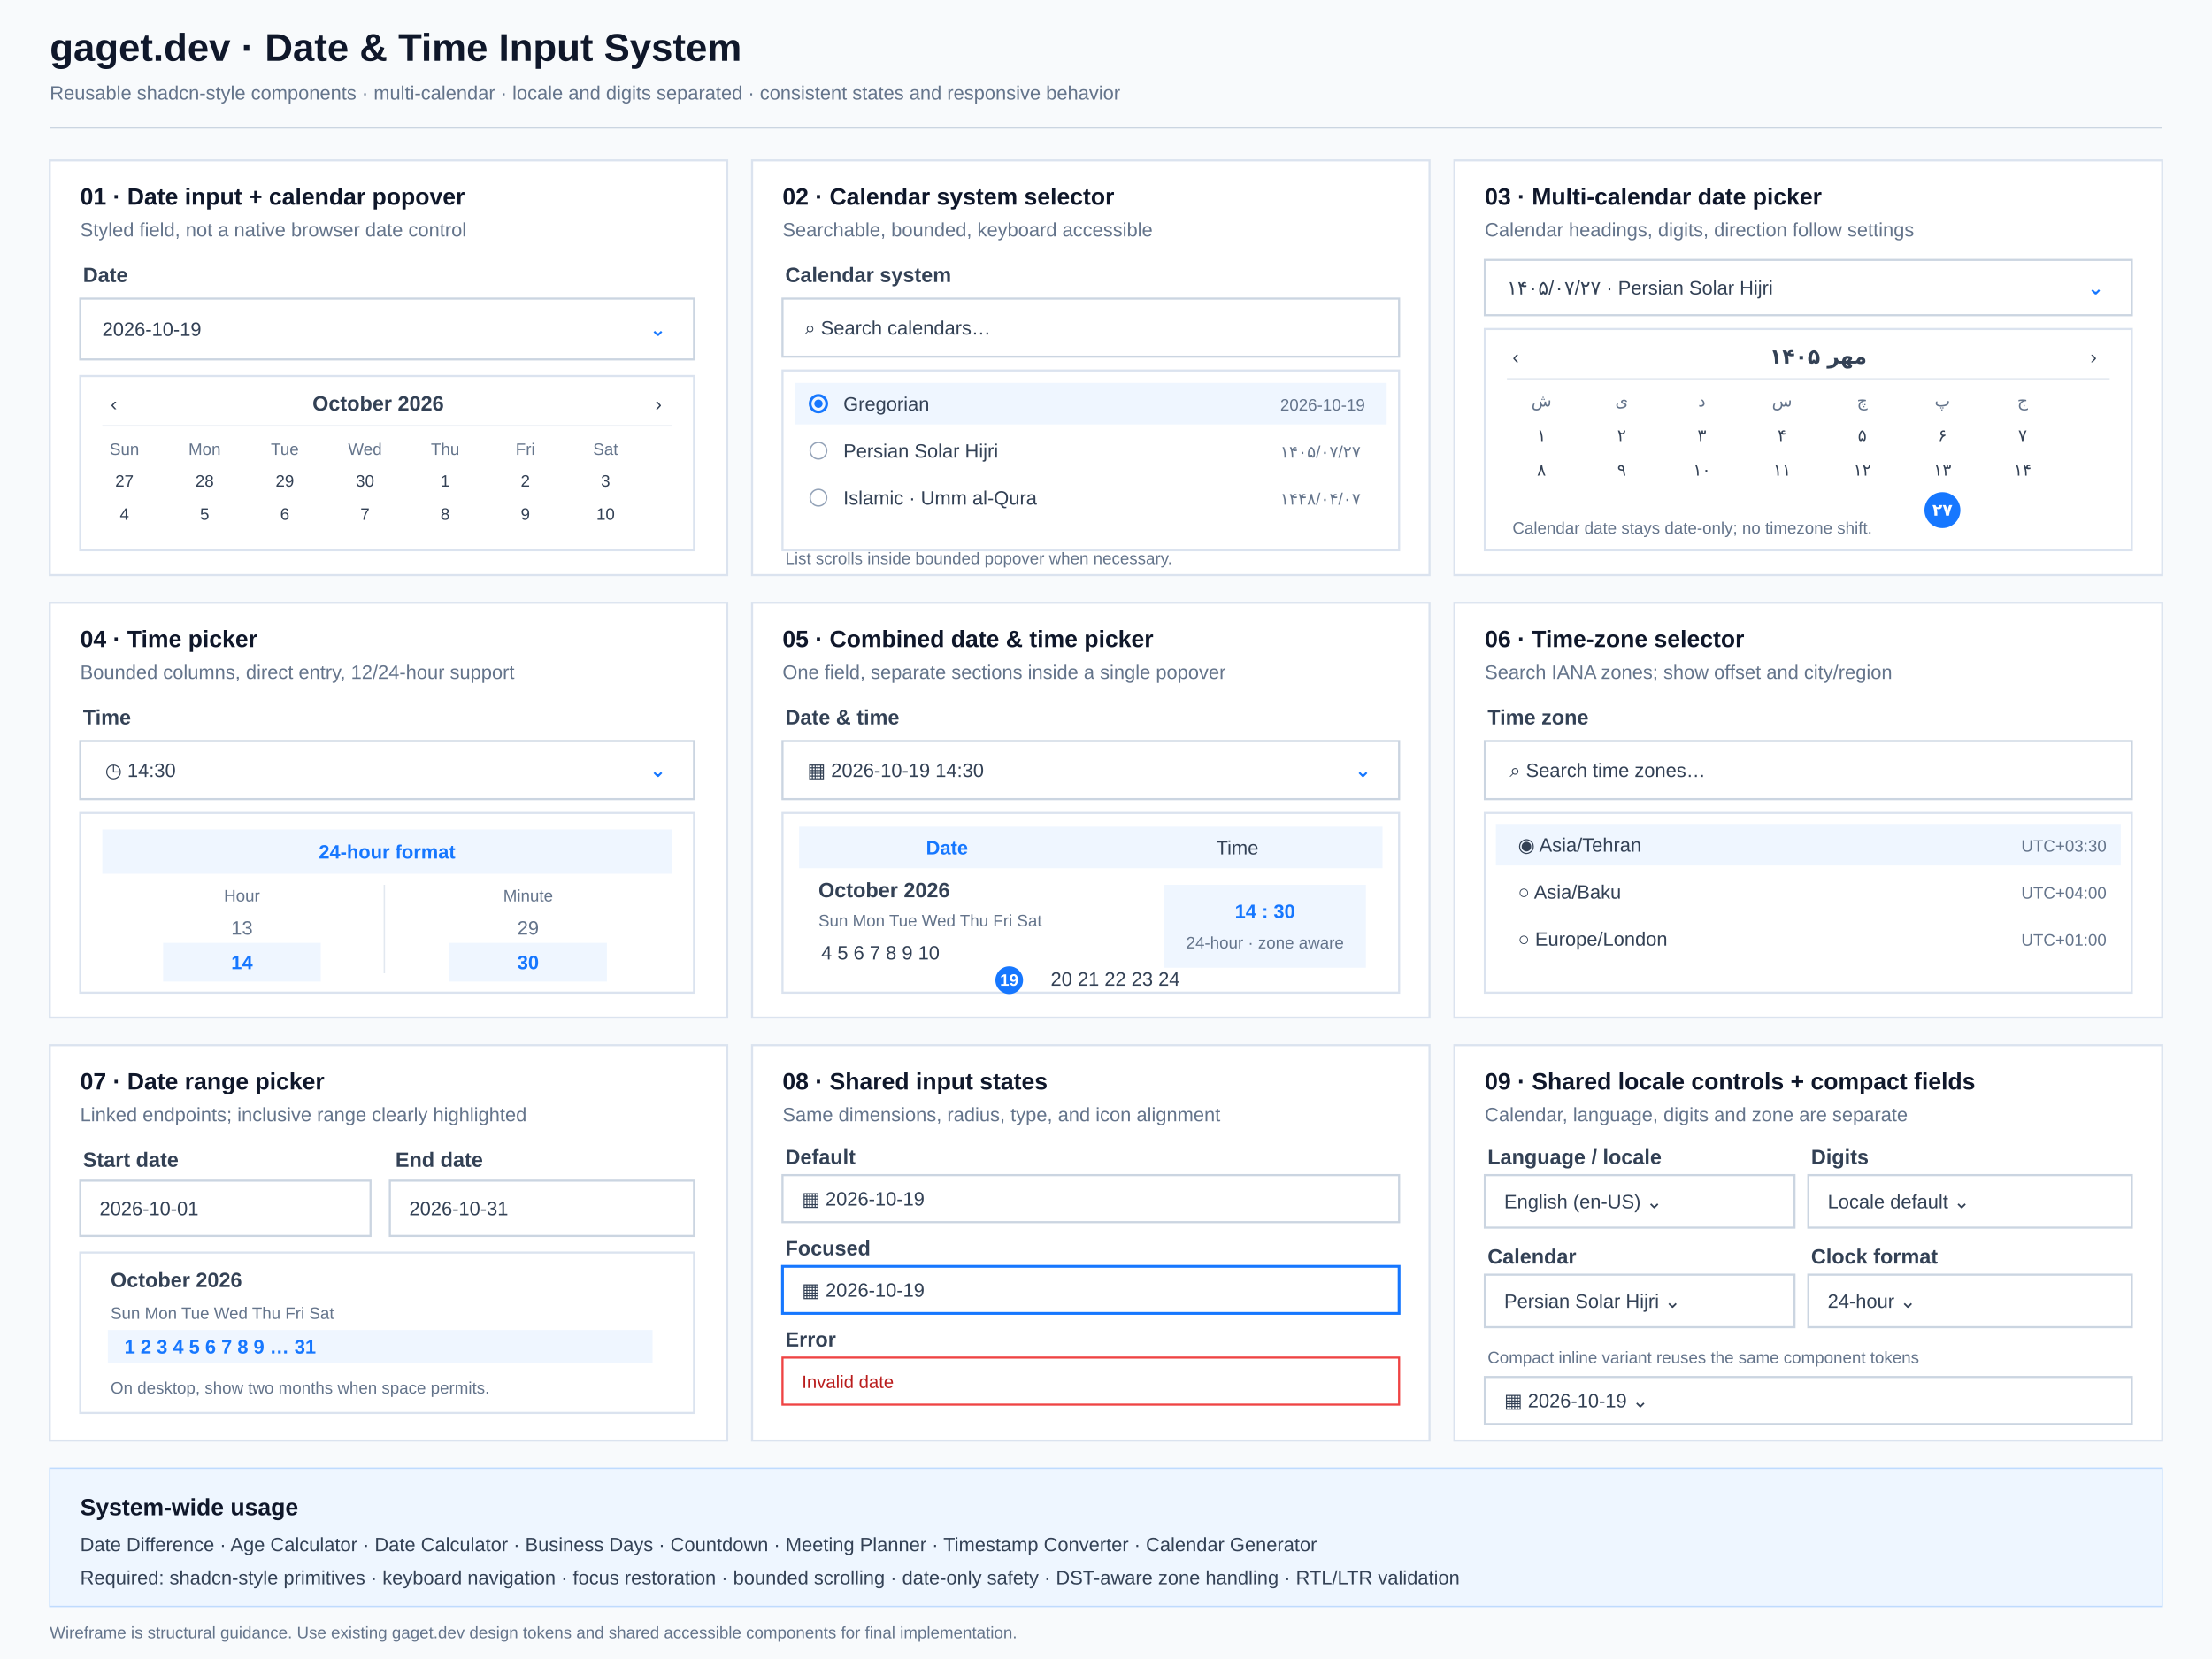
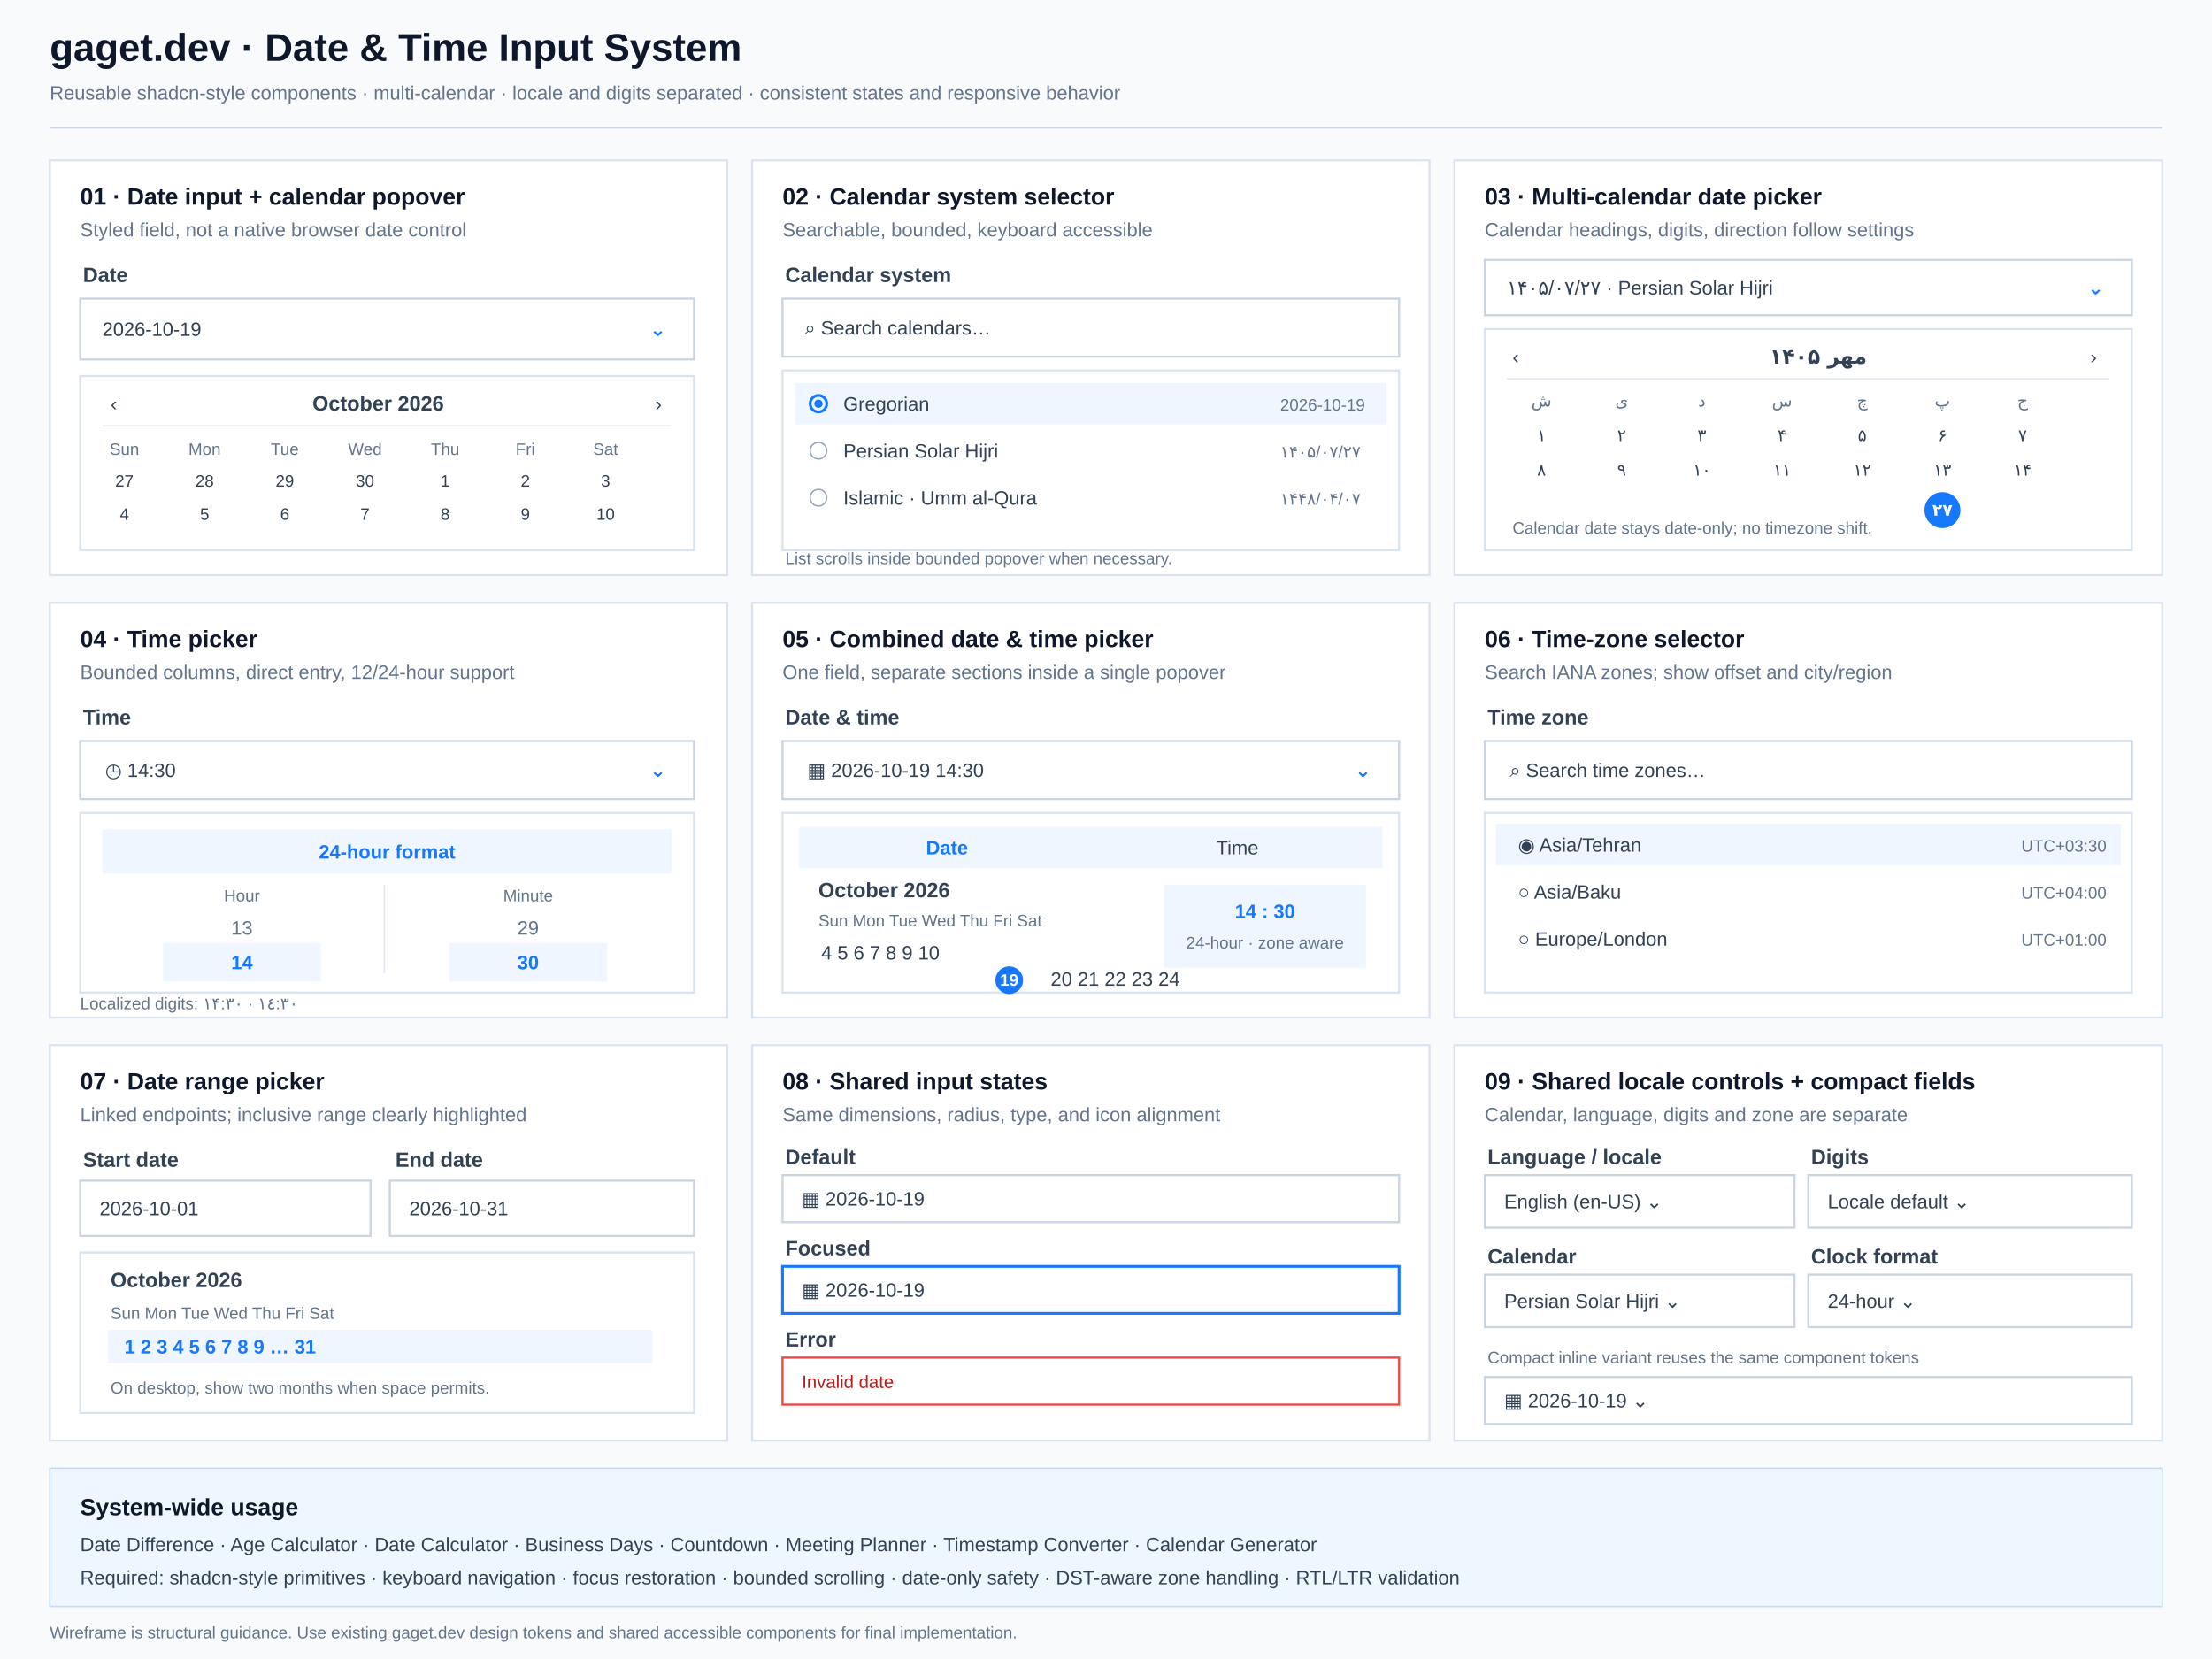
<svg xmlns="http://www.w3.org/2000/svg" width="1600" height="1200" viewBox="0 0 1600 1200" role="img" aria-labelledby="title desc">
  <defs>
    <style>
 .bg{fill:#f8fafc}.panel{fill:#fff;stroke:#dbe3ef;stroke-width:1.5}.field{fill:#fff;stroke:#cbd5e1;stroke-width:1.5}.muted{fill:#64748b;font:14px Arial,sans-serif}.label{fill:#334155;font:600 15px Arial,sans-serif}.title{fill:#0f172a;font:700 22px Arial,sans-serif}.head{fill:#0f172a;font:700 17px Arial,sans-serif}.body{fill:#334155;font:14px Arial,sans-serif}.small{fill:#64748b;font:12px Arial,sans-serif}.blue{fill:#1677ff}.blueText{fill:#1677ff;font:600 14px Arial,sans-serif}.btn{fill:#1677ff;stroke:#1677ff}.btnText{fill:white;font:600 13px Arial,sans-serif}.line{stroke:#e2e8f0;stroke-width:1}.day{fill:#334155;font:12px Arial,sans-serif}.chosen{fill:#1677ff}.chosenText{fill:#fff;font:600 12px Arial,sans-serif}.soft{fill:#eff6ff}
 </style>
  </defs>
  <rect class="bg" width="1600" height="1200" />
  <text x="36" y="44" class="title" style="font-size:28px">gaget.dev · Date &amp; Time Input System</text>
  <text x="36" y="72" class="muted">Reusable shadcn-style components · multi-calendar · locale and digits separated · consistent states and responsive behavior</text>
  <rect x="36" y="92" width="1528" height="1" fill="#cbd5e1" />
  <rect class="panel" x="36" y="116" width="490" height="300" rx="0" />
  <text class="head" x="58" y="148">01 · Date input + calendar popover</text>
  <text class="muted" x="58" y="171">Styled field, not a native browser date control</text>
  <text class="label" x="60" y="204">Date</text>
  <rect class="field" x="58" y="216" width="444" height="44" rx="0" />
  <text class="body" x="74" y="243">2026-10-19</text>
  <text class="blueText" x="470" y="243">⌄</text>
  <rect class="panel" x="58" y="272" width="444" height="126" rx="0" />
  <text class="body" x="80" y="297">‹</text>
  <text class="label" x="226" y="297">October 2026</text>
  <text class="body" x="474" y="297">›</text>
  <line class="line" x1="74" y1="308" x2="486" y2="308" />
  <g class="small" text-anchor="middle">
    <text x="90" y="329">Sun</text>
    <text x="148" y="329">Mon</text>
    <text x="206" y="329">Tue</text>
    <text x="264" y="329">Wed</text>
    <text x="322" y="329">Thu</text>
    <text x="380" y="329">Fri</text>
    <text x="438" y="329">Sat</text>
  </g>
  <g class="day" text-anchor="middle">
    <text x="90" y="352">27</text>
    <text x="148" y="352">28</text>
    <text x="206" y="352">29</text>
    <text x="264" y="352">30</text>
    <text x="322" y="352">1</text>
    <text x="380" y="352">2</text>
    <text x="438" y="352">3</text>
    <text x="90" y="376">4</text>
    <text x="148" y="376">5</text>
    <text x="206" y="376">6</text>
    <text x="264" y="376">7</text>
    <text x="322" y="376">8</text>
    <text x="380" y="376">9</text>
    <text x="438" y="376">10</text>
  </g>
  <rect class="panel" x="544" y="116" width="490" height="300" rx="0" />
  <text class="head" x="566" y="148">02 · Calendar system selector</text>
  <text class="muted" x="566" y="171">Searchable, bounded, keyboard accessible</text>
  <text class="label" x="568" y="204">Calendar system</text>
  <rect class="field" x="566" y="216" width="446" height="42" rx="0" />
  <text class="body" x="582" y="242">⌕  Search calendars…</text>
  <rect class="panel" x="566" y="268" width="446" height="130" rx="0" />
  <rect class="soft" x="575" y="277" width="428" height="30" rx="0" />
  <circle cx="592" cy="292" r="6" fill="none" stroke="#1677ff" stroke-width="2" />
  <circle cx="592" cy="292" r="3" class="blue" />
  <text class="body" x="610" y="297">Gregorian</text>
  <text class="small" x="926" y="297">2026-10-19</text>
  <circle cx="592" cy="326" r="6" fill="none" stroke="#94a3b8" />
  <text class="body" x="610" y="331">Persian Solar Hijri</text>
  <text class="small" x="926" y="331">۱۴۰۵/۰۷/۲۷</text>
  <circle cx="592" cy="360" r="6" fill="none" stroke="#94a3b8" />
  <text class="body" x="610" y="365">Islamic · Umm al-Qura</text>
  <text class="small" x="926" y="365">۱۴۴۸/۰۴/۰۷</text>
  <text class="small" x="568" y="408">List scrolls inside bounded popover when necessary.</text>
  <rect class="panel" x="1052" y="116" width="512" height="300" rx="0" />
  <text class="head" x="1074" y="148">03 · Multi-calendar date picker</text>
  <text class="muted" x="1074" y="171">Calendar headings, digits, direction follow settings</text>
  <rect class="field" x="1074" y="188" width="468" height="40" rx="0" />
  <text class="body" x="1090" y="213">۱۴۰۵/۰۷/۲۷  ·  Persian Solar Hijri</text>
  <text class="blueText" x="1510" y="213">⌄</text>
  <rect class="panel" x="1074" y="238" width="468" height="160" rx="0" />
  <text class="body" x="1094" y="263">‹</text>
  <text class="label" x="1280" y="263">مهر ۱۴۰۵</text>
  <text class="body" x="1512" y="263">›</text>
  <line class="line" x1="1090" y1="274" x2="1526" y2="274" />
  <g class="small" text-anchor="middle">
    <text x="1115" y="294">ش</text>
    <text x="1173" y="294">ی</text>
    <text x="1231" y="294">د</text>
    <text x="1289" y="294">س</text>
    <text x="1347" y="294">چ</text>
    <text x="1405" y="294">پ</text>
    <text x="1463" y="294">ج</text>
  </g>
  <g class="day" text-anchor="middle">
    <text x="1115" y="319">۱</text>
    <text x="1173" y="319">۲</text>
    <text x="1231" y="319">۳</text>
    <text x="1289" y="319">۴</text>
    <text x="1347" y="319">۵</text>
    <text x="1405" y="319">۶</text>
    <text x="1463" y="319">۷</text>
    <text x="1115" y="344">۸</text>
    <text x="1173" y="344">۹</text>
    <text x="1231" y="344">۱۰</text>
    <text x="1289" y="344">۱۱</text>
    <text x="1347" y="344">۱۲</text>
    <text x="1405" y="344">۱۳</text>
    <text x="1463" y="344">۱۴</text>
  </g>
  <circle class="chosen" cx="1405" cy="369" r="13" />
  <text class="chosenText" x="1405" y="373" text-anchor="middle">۲۷</text>
  <text class="small" x="1094" y="386">Calendar date stays date-only; no timezone shift.</text>
  <rect class="panel" x="36" y="436" width="490" height="300" rx="0" />
  <text class="head" x="58" y="468">04 · Time picker</text>
  <text class="muted" x="58" y="491">Bounded columns, direct entry, 12/24-hour support</text>
  <text class="label" x="60" y="524">Time</text>
  <rect class="field" x="58" y="536" width="444" height="42" rx="0" />
  <text class="body" x="76" y="562">◷  14:30</text>
  <text class="blueText" x="470" y="562">⌄</text>
  <rect class="panel" x="58" y="588" width="444" height="130" rx="0" />
  <rect class="soft" x="74" y="600" width="412" height="32" rx="0" />
  <text class="blueText" x="280" y="621" text-anchor="middle">24-hour format</text>
  <line class="line" x1="278" y1="640" x2="278" y2="704" />
  <text class="small" x="175" y="652" text-anchor="middle">Hour</text>
  <text class="small" x="382" y="652" text-anchor="middle">Minute</text>
  <text class="muted" x="175" y="676" text-anchor="middle">13</text>
  <text class="muted" x="382" y="676" text-anchor="middle">29</text>
  <rect class="soft" x="118" y="682" width="114" height="28" rx="0" />
  <rect class="soft" x="325" y="682" width="114" height="28" rx="0" />
  <text class="blueText" x="175" y="701" text-anchor="middle">14</text>
  <text class="blueText" x="382" y="701" text-anchor="middle">30</text>
+   <text class="small" x="58" y="730">Localized digits: ۱۴:۳۰ · ١٤:٣٠</text>
  <rect class="panel" x="544" y="436" width="490" height="300" rx="0" />
  <text class="head" x="566" y="468">05 · Combined date &amp; time picker</text>
  <text class="muted" x="566" y="491">One field, separate sections inside a single popover</text>
  <text class="label" x="568" y="524">Date &amp; time</text>
  <rect class="field" x="566" y="536" width="446" height="42" rx="0" />
  <text class="body" x="584" y="562">▦  2026-10-19  14:30</text>
  <text class="blueText" x="980" y="562">⌄</text>
  <rect class="panel" x="566" y="588" width="446" height="130" rx="0" />
  <rect class="soft" x="578" y="598" width="422" height="30" rx="0" />
  <text class="blueText" x="685" y="618" text-anchor="middle">Date</text>
  <text class="body" x="895" y="618" text-anchor="middle">Time</text>
  <text class="label" x="592" y="649">October 2026</text>
  <text class="small" x="592" y="670">Sun  Mon  Tue  Wed  Thu  Fri  Sat</text>
  <text class="body" x="594" y="694">4    5    6    7    8    9   10</text>
  <circle class="chosen" cx="730" cy="709" r="10" />
  <text class="chosenText" x="730" y="713" text-anchor="middle">19</text>
  <text class="body" x="760" y="713">20  21  22  23  24</text>
  <rect class="soft" x="842" y="640" width="146" height="60" rx="0" />
  <text class="blueText" x="915" y="664" text-anchor="middle">14 : 30</text>
  <text class="small" x="915" y="686" text-anchor="middle">24-hour · zone aware</text>
  <rect class="panel" x="1052" y="436" width="512" height="300" rx="0" />
  <text class="head" x="1074" y="468">06 · Time-zone selector</text>
  <text class="muted" x="1074" y="491">Search IANA zones; show offset and city/region</text>
  <text class="label" x="1076" y="524">Time zone</text>
  <rect class="field" x="1074" y="536" width="468" height="42" rx="0" />
  <text class="body" x="1092" y="562">⌕  Search time zones…</text>
  <rect class="panel" x="1074" y="588" width="468" height="130" rx="0" />
  <rect class="soft" x="1082" y="596" width="452" height="30" rx="0" />
  <text class="body" x="1098" y="616">◉  Asia/Tehran</text>
  <text class="small" x="1462" y="616">UTC+03:30</text>
  <text class="body" x="1098" y="650">○  Asia/Baku</text>
  <text class="small" x="1462" y="650">UTC+04:00</text>
  <text class="body" x="1098" y="684">○  Europe/London</text>
  <text class="small" x="1462" y="684">UTC+01:00</text>
  <rect class="panel" x="36" y="756" width="490" height="286" rx="0" />
  <text class="head" x="58" y="788">07 · Date range picker</text>
  <text class="muted" x="58" y="811">Linked endpoints; inclusive range clearly highlighted</text>
  <text class="label" x="60" y="844">Start date</text>
  <text class="label" x="286" y="844">End date</text>
  <rect class="field" x="58" y="854" width="210" height="40" rx="0" />
  <rect class="field" x="282" y="854" width="220" height="40" rx="0" />
  <text class="body" x="72" y="879">2026-10-01</text>
  <text class="body" x="296" y="879">2026-10-31</text>
  <rect class="panel" x="58" y="906" width="444" height="116" rx="0" />
  <text class="label" x="80" y="931">October 2026</text>
  <text class="small" x="80" y="954">Sun Mon Tue Wed Thu Fri Sat</text>
  <rect class="soft" x="78" y="962" width="394" height="24" rx="0" />
  <text class="blueText" x="90" y="979">1   2   3   4   5   6   7   8   9   …   31</text>
  <text class="small" x="80" y="1008">On desktop, show two months when space permits.</text>
  <rect class="panel" x="544" y="756" width="490" height="286" rx="0" />
  <text class="head" x="566" y="788">08 · Shared input states</text>
  <text class="muted" x="566" y="811">Same dimensions, radius, type, and icon alignment</text>
  <text class="label" x="568" y="842">Default</text>
  <rect class="field" x="566" y="850" width="446" height="34" rx="0" />
  <text class="body" x="580" y="872">▦  2026-10-19</text>
  <text class="label" x="568" y="908">Focused</text>
  <rect x="566" y="916" width="446" height="34" rx="0" fill="#fff" stroke="#1677ff" stroke-width="2" />
  <text class="body" x="580" y="938">▦  2026-10-19</text>
  <text class="label" x="568" y="974">Error</text>
  <rect x="566" y="982" width="446" height="34" rx="0" fill="#fff" stroke="#ef4444" stroke-width="1.5" />
  <text x="580" y="1004" fill="#b91c1c" font-family="Arial,sans-serif" font-size="13">Invalid date</text>
  <rect class="panel" x="1052" y="756" width="512" height="286" rx="0" />
  <text class="head" x="1074" y="788">09 · Shared locale controls + compact fields</text>
  <text class="muted" x="1074" y="811">Calendar, language, digits and zone are separate</text>
  <text class="label" x="1076" y="842">Language / locale</text>
  <rect class="field" x="1074" y="850" width="224" height="38" rx="0" />
  <text class="body" x="1088" y="874">English (en-US) ⌄</text>
  <text class="label" x="1310" y="842">Digits</text>
  <rect class="field" x="1308" y="850" width="234" height="38" rx="0" />
  <text class="body" x="1322" y="874">Locale default ⌄</text>
  <text class="label" x="1076" y="914">Calendar</text>
  <rect class="field" x="1074" y="922" width="224" height="38" rx="0" />
  <text class="body" x="1088" y="946">Persian Solar Hijri ⌄</text>
  <text class="label" x="1310" y="914">Clock format</text>
  <rect class="field" x="1308" y="922" width="234" height="38" rx="0" />
  <text class="body" x="1322" y="946">24-hour ⌄</text>
  <text class="small" x="1076" y="986">Compact inline variant reuses the same component tokens</text>
  <rect class="field" x="1074" y="996" width="468" height="34" rx="0" />
  <text class="body" x="1088" y="1018">▦  2026-10-19  ⌄</text>
  <rect x="36" y="1062" width="1528" height="100" rx="0" fill="#eef6ff" stroke="#bfdbfe" />
  <text class="head" x="58" y="1096">System-wide usage</text>
  <text class="body" x="58" y="1122">Date Difference · Age Calculator · Date Calculator · Business Days · Countdown · Meeting Planner · Timestamp Converter · Calendar Generator</text>
  <text class="body" x="58" y="1146">Required: shadcn-style primitives · keyboard navigation · focus restoration · bounded scrolling · date-only safety · DST-aware zone handling · RTL/LTR validation</text>
  <text class="small" x="36" y="1185">Wireframe is structural guidance. Use existing gaget.dev design tokens and shared accessible components for final implementation.</text>
</svg>
